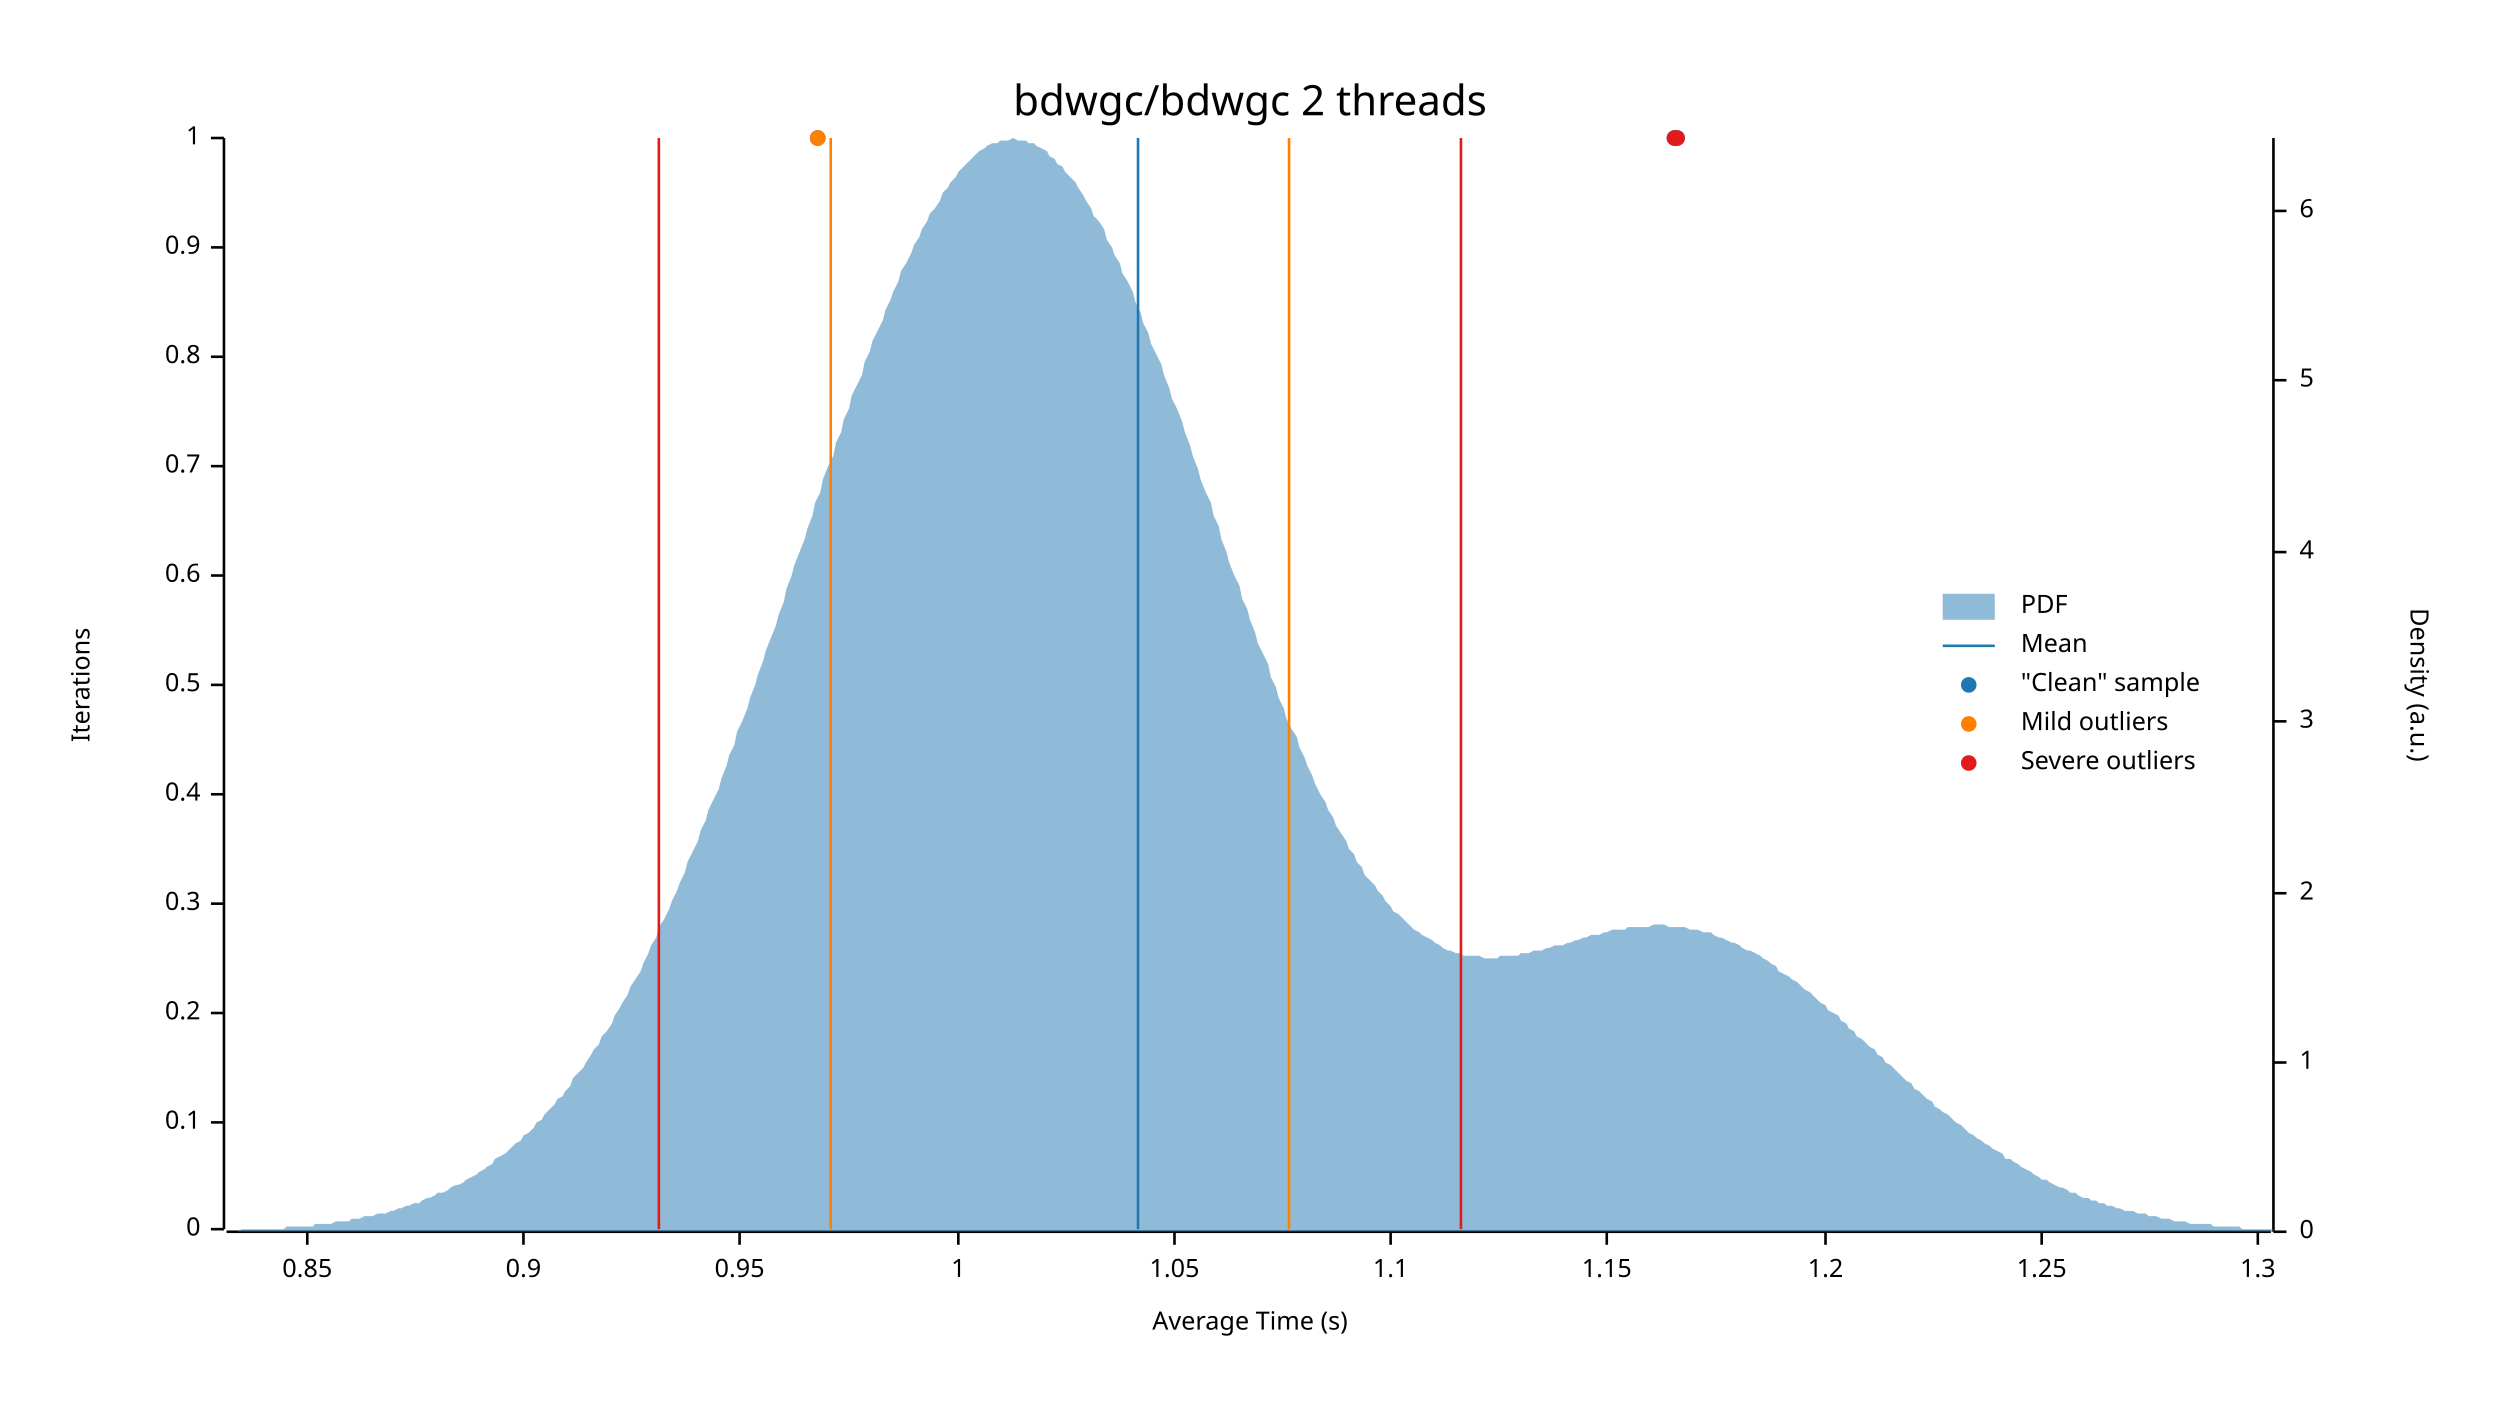
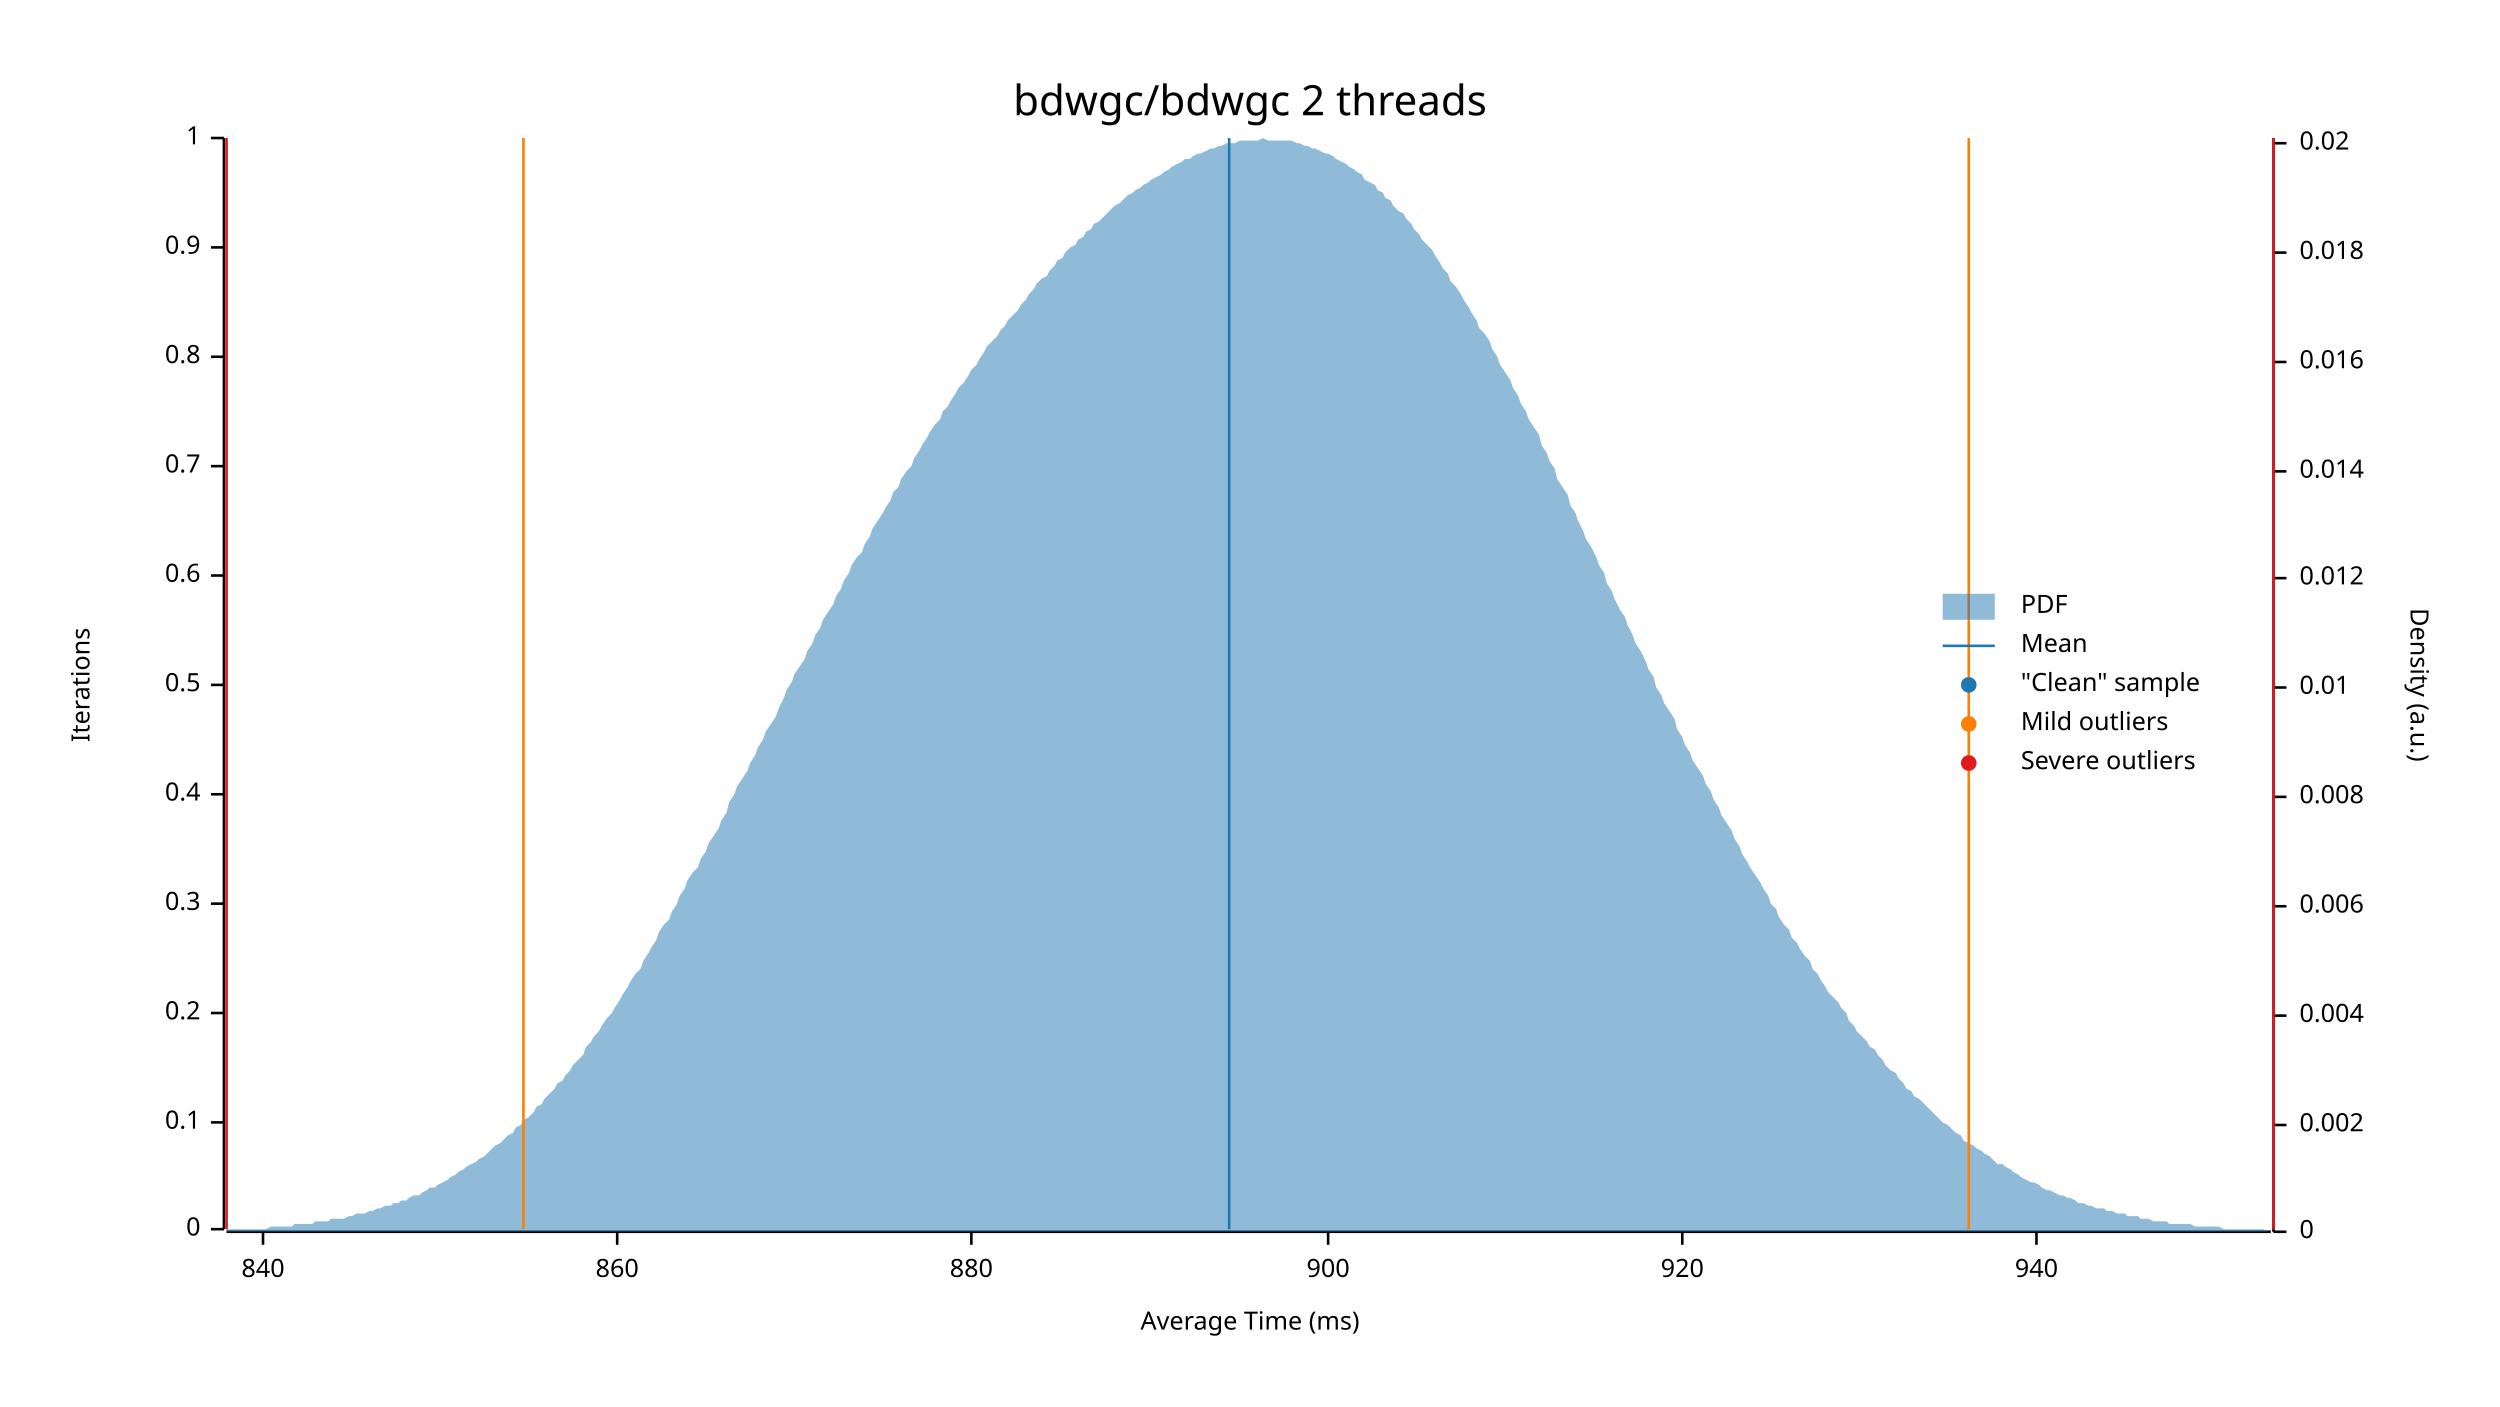
<svg xmlns="http://www.w3.org/2000/svg" width="960" height="540" viewBox="0 0 960 540">
  <text x="480" y="32" dy="0.76em" text-anchor="middle" font-family="sans-serif" font-size="16.129" opacity="1" fill="#000000">
bdwgc/bdwgc 2 threads
</text>
  <text x="27" y="263" dy="0.76em" text-anchor="middle" font-family="sans-serif" font-size="9.677" opacity="1" fill="#000000" transform="rotate(270, 27, 263)">
Iterations
</text>
  <text x="480" y="513" dy="-0.5ex" text-anchor="middle" font-family="sans-serif" font-size="9.677" opacity="1" fill="#000000">
- Average Time (s)
+ Average Time (ms)
</text>
  <polyline fill="none" opacity="1" stroke="#000000" stroke-width="1" points="86,53 86,472 " />
  <text x="77" y="472" dy="0.5ex" text-anchor="end" font-family="sans-serif" font-size="9.677" opacity="1" fill="#000000">
0
</text>
  <polyline fill="none" opacity="1" stroke="#000000" stroke-width="1" points="81,472 86,472 " />
  <text x="77" y="431" dy="0.5ex" text-anchor="end" font-family="sans-serif" font-size="9.677" opacity="1" fill="#000000">
0.1
</text>
  <polyline fill="none" opacity="1" stroke="#000000" stroke-width="1" points="81,431 86,431 " />
  <text x="77" y="389" dy="0.5ex" text-anchor="end" font-family="sans-serif" font-size="9.677" opacity="1" fill="#000000">
0.2
</text>
  <polyline fill="none" opacity="1" stroke="#000000" stroke-width="1" points="81,389 86,389 " />
  <text x="77" y="347" dy="0.5ex" text-anchor="end" font-family="sans-serif" font-size="9.677" opacity="1" fill="#000000">
0.3
</text>
  <polyline fill="none" opacity="1" stroke="#000000" stroke-width="1" points="81,347 86,347 " />
  <text x="77" y="305" dy="0.5ex" text-anchor="end" font-family="sans-serif" font-size="9.677" opacity="1" fill="#000000">
0.4
</text>
  <polyline fill="none" opacity="1" stroke="#000000" stroke-width="1" points="81,305 86,305 " />
  <text x="77" y="263" dy="0.5ex" text-anchor="end" font-family="sans-serif" font-size="9.677" opacity="1" fill="#000000">
0.5
</text>
  <polyline fill="none" opacity="1" stroke="#000000" stroke-width="1" points="81,263 86,263 " />
  <text x="77" y="221" dy="0.5ex" text-anchor="end" font-family="sans-serif" font-size="9.677" opacity="1" fill="#000000">
0.6
</text>
  <polyline fill="none" opacity="1" stroke="#000000" stroke-width="1" points="81,221 86,221 " />
  <text x="77" y="179" dy="0.5ex" text-anchor="end" font-family="sans-serif" font-size="9.677" opacity="1" fill="#000000">
0.7
</text>
  <polyline fill="none" opacity="1" stroke="#000000" stroke-width="1" points="81,179 86,179 " />
  <text x="77" y="137" dy="0.5ex" text-anchor="end" font-family="sans-serif" font-size="9.677" opacity="1" fill="#000000">
0.8
</text>
  <polyline fill="none" opacity="1" stroke="#000000" stroke-width="1" points="81,137 86,137 " />
  <text x="77" y="95" dy="0.5ex" text-anchor="end" font-family="sans-serif" font-size="9.677" opacity="1" fill="#000000">
0.9
</text>
  <polyline fill="none" opacity="1" stroke="#000000" stroke-width="1" points="81,95 86,95 " />
  <text x="77" y="53" dy="0.5ex" text-anchor="end" font-family="sans-serif" font-size="9.677" opacity="1" fill="#000000">
1
</text>
  <polyline fill="none" opacity="1" stroke="#000000" stroke-width="1" points="81,53 86,53 " />
  <polyline fill="none" opacity="1" stroke="#000000" stroke-width="1" points="87,473 872,473 " />
-   <text x="118" y="483" dy="0.76em" text-anchor="middle" font-family="sans-serif" font-size="9.677" opacity="1" fill="#000000">
- 0.85
+   <text x="101" y="483" dy="0.76em" text-anchor="middle" font-family="sans-serif" font-size="9.677" opacity="1" fill="#000000">
+ 840
</text>
-   <polyline fill="none" opacity="1" stroke="#000000" stroke-width="1" points="118,473 118,478 " />
-   <text x="201" y="483" dy="0.76em" text-anchor="middle" font-family="sans-serif" font-size="9.677" opacity="1" fill="#000000">
- 0.9
+   <polyline fill="none" opacity="1" stroke="#000000" stroke-width="1" points="101,473 101,478 " />
+   <text x="237" y="483" dy="0.76em" text-anchor="middle" font-family="sans-serif" font-size="9.677" opacity="1" fill="#000000">
+ 860
</text>
-   <polyline fill="none" opacity="1" stroke="#000000" stroke-width="1" points="201,473 201,478 " />
-   <text x="284" y="483" dy="0.76em" text-anchor="middle" font-family="sans-serif" font-size="9.677" opacity="1" fill="#000000">
- 0.95
+   <polyline fill="none" opacity="1" stroke="#000000" stroke-width="1" points="237,473 237,478 " />
+   <text x="373" y="483" dy="0.76em" text-anchor="middle" font-family="sans-serif" font-size="9.677" opacity="1" fill="#000000">
+ 880
</text>
-   <polyline fill="none" opacity="1" stroke="#000000" stroke-width="1" points="284,473 284,478 " />
-   <text x="368" y="483" dy="0.76em" text-anchor="middle" font-family="sans-serif" font-size="9.677" opacity="1" fill="#000000">
- 1
+   <polyline fill="none" opacity="1" stroke="#000000" stroke-width="1" points="373,473 373,478 " />
+   <text x="510" y="483" dy="0.76em" text-anchor="middle" font-family="sans-serif" font-size="9.677" opacity="1" fill="#000000">
+ 900
</text>
-   <polyline fill="none" opacity="1" stroke="#000000" stroke-width="1" points="368,473 368,478 " />
-   <text x="451" y="483" dy="0.76em" text-anchor="middle" font-family="sans-serif" font-size="9.677" opacity="1" fill="#000000">
- 1.05
+   <polyline fill="none" opacity="1" stroke="#000000" stroke-width="1" points="510,473 510,478 " />
+   <text x="646" y="483" dy="0.76em" text-anchor="middle" font-family="sans-serif" font-size="9.677" opacity="1" fill="#000000">
+ 920
</text>
-   <polyline fill="none" opacity="1" stroke="#000000" stroke-width="1" points="451,473 451,478 " />
-   <text x="534" y="483" dy="0.76em" text-anchor="middle" font-family="sans-serif" font-size="9.677" opacity="1" fill="#000000">
- 1.1
+   <polyline fill="none" opacity="1" stroke="#000000" stroke-width="1" points="646,473 646,478 " />
+   <text x="782" y="483" dy="0.76em" text-anchor="middle" font-family="sans-serif" font-size="9.677" opacity="1" fill="#000000">
+ 940
</text>
-   <polyline fill="none" opacity="1" stroke="#000000" stroke-width="1" points="534,473 534,478 " />
-   <text x="617" y="483" dy="0.76em" text-anchor="middle" font-family="sans-serif" font-size="9.677" opacity="1" fill="#000000">
- 1.15
- </text>
-   <polyline fill="none" opacity="1" stroke="#000000" stroke-width="1" points="617,473 617,478 " />
-   <text x="701" y="483" dy="0.76em" text-anchor="middle" font-family="sans-serif" font-size="9.677" opacity="1" fill="#000000">
- 1.2
- </text>
-   <polyline fill="none" opacity="1" stroke="#000000" stroke-width="1" points="701,473 701,478 " />
-   <text x="784" y="483" dy="0.76em" text-anchor="middle" font-family="sans-serif" font-size="9.677" opacity="1" fill="#000000">
- 1.25
- </text>
-   <polyline fill="none" opacity="1" stroke="#000000" stroke-width="1" points="784,473 784,478 " />
-   <text x="867" y="483" dy="0.76em" text-anchor="middle" font-family="sans-serif" font-size="9.677" opacity="1" fill="#000000">
- 1.3
- </text>
-   <polyline fill="none" opacity="1" stroke="#000000" stroke-width="1" points="867,473 867,478 " />
+   <polyline fill="none" opacity="1" stroke="#000000" stroke-width="1" points="782,473 782,478 " />
  <text x="933" y="263" dy="0.76em" text-anchor="middle" font-family="sans-serif" font-size="9.677" opacity="1" fill="#000000" transform="rotate(90, 933, 263)">
Density (a.u.)
</text>
  <polyline fill="none" opacity="1" stroke="#000000" stroke-width="1" points="873,53 873,473 " />
  <text x="883" y="473" dy="0.5ex" text-anchor="start" font-family="sans-serif" font-size="9.677" opacity="1" fill="#000000">
0
</text>
  <polyline fill="none" opacity="1" stroke="#000000" stroke-width="1" points="873,473 878,473 " />
-   <text x="883" y="408" dy="0.5ex" text-anchor="start" font-family="sans-serif" font-size="9.677" opacity="1" fill="#000000">
- 1
+   <text x="883" y="432" dy="0.5ex" text-anchor="start" font-family="sans-serif" font-size="9.677" opacity="1" fill="#000000">
+ 0.002
</text>
-   <polyline fill="none" opacity="1" stroke="#000000" stroke-width="1" points="873,408 878,408 " />
-   <text x="883" y="343" dy="0.5ex" text-anchor="start" font-family="sans-serif" font-size="9.677" opacity="1" fill="#000000">
- 2
+   <polyline fill="none" opacity="1" stroke="#000000" stroke-width="1" points="873,432 878,432 " />
+   <text x="883" y="390" dy="0.5ex" text-anchor="start" font-family="sans-serif" font-size="9.677" opacity="1" fill="#000000">
+ 0.004
</text>
-   <polyline fill="none" opacity="1" stroke="#000000" stroke-width="1" points="873,343 878,343 " />
-   <text x="883" y="277" dy="0.5ex" text-anchor="start" font-family="sans-serif" font-size="9.677" opacity="1" fill="#000000">
- 3
+   <polyline fill="none" opacity="1" stroke="#000000" stroke-width="1" points="873,390 878,390 " />
+   <text x="883" y="348" dy="0.5ex" text-anchor="start" font-family="sans-serif" font-size="9.677" opacity="1" fill="#000000">
+ 0.006
</text>
-   <polyline fill="none" opacity="1" stroke="#000000" stroke-width="1" points="873,277 878,277 " />
-   <text x="883" y="212" dy="0.5ex" text-anchor="start" font-family="sans-serif" font-size="9.677" opacity="1" fill="#000000">
- 4
+   <polyline fill="none" opacity="1" stroke="#000000" stroke-width="1" points="873,348 878,348 " />
+   <text x="883" y="306" dy="0.5ex" text-anchor="start" font-family="sans-serif" font-size="9.677" opacity="1" fill="#000000">
+ 0.008
</text>
-   <polyline fill="none" opacity="1" stroke="#000000" stroke-width="1" points="873,212 878,212 " />
-   <text x="883" y="146" dy="0.5ex" text-anchor="start" font-family="sans-serif" font-size="9.677" opacity="1" fill="#000000">
- 5
+   <polyline fill="none" opacity="1" stroke="#000000" stroke-width="1" points="873,306 878,306 " />
+   <text x="883" y="264" dy="0.5ex" text-anchor="start" font-family="sans-serif" font-size="9.677" opacity="1" fill="#000000">
+ 0.01
</text>
-   <polyline fill="none" opacity="1" stroke="#000000" stroke-width="1" points="873,146 878,146 " />
-   <text x="883" y="81" dy="0.5ex" text-anchor="start" font-family="sans-serif" font-size="9.677" opacity="1" fill="#000000">
- 6
+   <polyline fill="none" opacity="1" stroke="#000000" stroke-width="1" points="873,264 878,264 " />
+   <text x="883" y="222" dy="0.5ex" text-anchor="start" font-family="sans-serif" font-size="9.677" opacity="1" fill="#000000">
+ 0.012
</text>
-   <polyline fill="none" opacity="1" stroke="#000000" stroke-width="1" points="873,81 878,81 " />
-   <polygon opacity="0.5" fill="#1F78B4" points="87,473 88,473 90,473 91,473 93,472 94,472 96,472 98,472 99,472 101,472 102,472 104,472 105,472 107,472 109,472 110,471 112,471 113,471 115,471 116,471 118,471 120,471 121,470 123,470 124,470 126,470 127,470 129,469 131,469 132,469 134,469 135,468 137,468 138,468 140,467 142,467 143,467 145,466 146,466 148,466 150,465 151,465 153,464 154,464 156,463 157,463 159,462 161,462 162,461 164,460 165,460 167,459 168,458 170,458 172,457 173,456 175,455 176,455 178,454 179,453 181,452 183,451 184,450 186,449 187,448 189,447 190,445 192,444 194,443 195,442 197,440 198,439 200,438 201,436 203,435 205,433 206,431 208,430 209,428 211,426 213,424 214,422 216,421 217,419 219,417 220,414 222,412 224,410 225,408 227,405 228,403 230,401 231,398 233,396 235,393 236,390 238,387 239,385 241,382 242,379 244,376 246,373 247,370 249,366 250,363 252,360 253,356 255,353 257,349 258,346 260,342 261,339 263,335 264,331 266,327 268,323 269,319 271,315 272,311 274,307 276,303 277,299 279,294 280,290 282,286 283,281 285,277 287,272 288,268 290,263 291,259 293,254 294,250 296,245 298,240 299,236 301,231 302,226 304,221 305,217 307,212 309,207 310,203 312,198 313,193 315,189 316,184 318,179 320,175 321,170 323,166 324,161 326,157 327,152 329,148 331,144 332,139 334,135 335,131 337,127 339,123 340,119 342,115 343,112 345,108 346,104 348,101 350,97 351,94 353,91 354,88 356,85 357,82 359,80 361,77 362,74 364,72 365,70 367,68 368,66 370,64 372,62 373,61 375,59 376,58 378,57 379,56 381,55 383,55 384,54 386,54 387,54 389,53 391,54 392,54 394,54 395,55 397,55 398,56 400,57 402,58 403,60 405,61 406,63 408,64 409,66 411,68 413,70 414,72 416,75 417,77 419,80 420,83 422,85 424,88 425,92 427,95 428,98 430,101 431,105 433,108 435,112 436,116 438,120 439,124 441,128 442,132 444,136 446,140 447,144 449,149 450,153 452,157 454,162 455,166 457,171 458,175 460,180 461,184 463,189 465,193 466,198 468,202 469,207 471,212 472,216 474,221 476,225 477,230 479,234 480,238 482,243 483,247 485,251 487,255 488,260 490,264 491,268 493,272 494,276 496,280 498,283 499,287 501,291 502,294 504,298 505,301 507,305 509,308 510,311 512,314 513,317 515,320 517,323 518,326 520,328 521,331 523,333 524,336 526,338 528,340 529,342 531,344 532,346 534,348 535,350 537,351 539,353 540,354 542,356 543,357 545,358 546,359 548,360 550,361 551,362 553,363 554,364 556,365 557,365 559,366 561,366 562,367 564,367 565,367 567,367 568,367 570,368 572,368 573,368 575,368 576,367 578,367 580,367 581,367 583,367 584,366 586,366 587,366 589,365 591,365 592,365 594,364 595,364 597,363 598,363 600,363 602,362 603,362 605,361 606,361 608,360 609,360 611,359 613,359 614,359 616,358 617,358 619,357 620,357 622,357 624,357 625,356 627,356 628,356 630,356 632,356 633,356 635,355 636,355 638,355 639,355 641,356 643,356 644,356 646,356 647,356 649,357 650,357 652,357 654,358 655,358 657,358 658,359 660,360 661,360 663,361 665,362 666,362 668,363 669,364 671,365 672,365 674,366 676,367 677,368 679,369 680,370 682,371 683,373 685,374 687,375 688,376 690,377 691,378 693,380 695,381 696,382 698,384 699,385 701,386 702,388 704,389 706,390 707,392 709,393 710,395 712,396 713,398 715,399 717,401 718,402 720,403 721,405 723,406 724,408 726,409 728,411 729,412 731,414 732,415 734,416 735,418 737,419 739,421 740,422 742,423 743,425 745,426 746,427 748,428 750,430 751,431 753,432 754,433 756,435 758,436 759,437 761,438 762,439 764,440 765,441 767,442 769,443 770,445 772,445 773,446 775,447 776,448 778,449 780,450 781,451 783,452 784,453 786,453 787,454 789,455 791,456 792,456 794,457 795,458 797,458 798,459 800,460 802,460 803,461 805,461 806,462 808,462 809,463 811,463 813,464 814,464 816,465 817,465 819,465 821,466 822,466 824,466 825,467 827,467 828,467 830,468 832,468 833,468 835,469 836,469 838,469 839,469 841,470 843,470 844,470 846,470 847,470 849,470 850,471 852,471 854,471 855,471 857,471 858,471 860,471 861,472 863,472 865,472 866,472 868,472 869,472 871,472 873,472 873,473 87,473 " />
-   <polyline fill="none" opacity="1" stroke="#1F78B4" stroke-width="1" points="437,472 437,53 " />
-   <polyline fill="none" opacity="1" stroke="#FF7F00" stroke-width="1" points="319,472 319,53 " />
-   <polyline fill="none" opacity="1" stroke="#FF7F00" stroke-width="1" points="495,472 495,53 " />
-   <polyline fill="none" opacity="1" stroke="#E31A1C" stroke-width="1" points="253,472 253,53 " />
-   <polyline fill="none" opacity="1" stroke="#E31A1C" stroke-width="1" points="561,472 561,53 " />
-   <circle cx="314" cy="53" r="3" opacity="1" fill="#1F78B4" stroke="none" stroke-width="1" />
-   <circle cx="644" cy="53" r="3" opacity="1" fill="#1F78B4" stroke="none" stroke-width="1" />
-   <circle cx="643" cy="53" r="3" opacity="1" fill="#1F78B4" stroke="none" stroke-width="1" />
-   <circle cx="314" cy="53" r="3" opacity="1" fill="#FF7F00" stroke="none" stroke-width="1" />
-   <circle cx="644" cy="53" r="3" opacity="1" fill="#E31A1C" stroke="none" stroke-width="1" />
-   <circle cx="643" cy="53" r="3" opacity="1" fill="#E31A1C" stroke="none" stroke-width="1" />
+   <polyline fill="none" opacity="1" stroke="#000000" stroke-width="1" points="873,222 878,222 " />
+   <text x="883" y="181" dy="0.5ex" text-anchor="start" font-family="sans-serif" font-size="9.677" opacity="1" fill="#000000">
+ 0.014
+ </text>
+   <polyline fill="none" opacity="1" stroke="#000000" stroke-width="1" points="873,181 878,181 " />
+   <text x="883" y="139" dy="0.5ex" text-anchor="start" font-family="sans-serif" font-size="9.677" opacity="1" fill="#000000">
+ 0.016
+ </text>
+   <polyline fill="none" opacity="1" stroke="#000000" stroke-width="1" points="873,139 878,139 " />
+   <text x="883" y="97" dy="0.5ex" text-anchor="start" font-family="sans-serif" font-size="9.677" opacity="1" fill="#000000">
+ 0.018
+ </text>
+   <polyline fill="none" opacity="1" stroke="#000000" stroke-width="1" points="873,97 878,97 " />
+   <text x="883" y="55" dy="0.5ex" text-anchor="start" font-family="sans-serif" font-size="9.677" opacity="1" fill="#000000">
+ 0.02
+ </text>
+   <polyline fill="none" opacity="1" stroke="#000000" stroke-width="1" points="873,55 878,55 " />
+   <polygon opacity="0.5" fill="#1F78B4" points="87,472 88,472 90,472 91,472 93,472 94,472 96,472 98,472 99,472 101,472 102,472 104,471 105,471 107,471 109,471 110,471 112,471 113,470 115,470 116,470 118,470 120,470 121,469 123,469 124,469 126,469 127,468 129,468 131,468 132,468 134,467 135,467 137,466 138,466 140,466 142,465 143,465 145,464 146,464 148,463 150,463 151,462 153,462 154,461 156,461 157,460 159,459 161,459 162,458 164,457 165,456 167,456 168,455 170,454 172,453 173,452 175,451 176,450 178,449 179,448 181,447 183,446 184,445 186,444 187,443 189,441 190,440 192,439 194,437 195,436 197,435 198,433 200,432 201,430 203,429 205,427 206,425 208,424 209,422 211,420 213,418 214,416 216,415 217,413 219,411 220,409 222,407 224,405 225,402 227,400 228,398 230,396 231,394 233,391 235,389 236,387 238,384 239,382 241,379 242,377 244,374 246,372 247,369 249,366 250,364 252,361 253,358 255,355 257,353 258,350 260,347 261,344 263,341 264,338 266,335 268,333 269,330 271,327 272,324 274,321 276,318 277,315 279,312 280,308 282,305 283,302 285,299 287,296 288,293 290,290 291,287 293,284 294,281 296,278 298,275 299,272 301,268 302,265 304,262 305,259 307,256 309,253 310,250 312,247 313,244 315,241 316,238 318,235 320,232 321,229 323,226 324,223 326,220 327,217 329,214 331,212 332,209 334,206 335,203 337,200 339,197 340,195 342,192 343,189 345,187 346,184 348,181 350,179 351,176 353,173 354,171 356,168 357,166 359,163 361,161 362,158 364,156 365,154 367,151 368,149 370,147 372,144 373,142 375,140 376,138 378,135 379,133 381,131 383,129 384,127 386,125 387,123 389,121 391,119 392,117 394,115 395,113 397,111 398,109 400,107 402,106 403,104 405,102 406,100 408,99 409,97 411,95 413,94 414,92 416,91 417,89 419,88 420,86 422,85 424,83 425,82 427,80 428,79 430,78 431,77 433,75 435,74 436,73 438,72 439,71 441,70 442,69 444,68 446,67 447,66 449,65 450,64 452,63 454,62 455,61 457,61 458,60 460,59 461,59 463,58 465,57 466,57 468,56 469,56 471,55 472,55 474,55 476,54 477,54 479,54 480,54 482,54 483,54 485,53 487,54 488,54 490,54 491,54 493,54 494,54 496,54 498,55 499,55 501,56 502,56 504,57 505,57 507,58 509,59 510,59 512,60 513,61 515,62 517,63 518,64 520,65 521,66 523,67 524,69 526,70 528,71 529,73 531,74 532,76 534,77 535,79 537,81 539,82 540,84 542,86 543,88 545,90 546,92 548,94 550,96 551,98 553,101 554,103 556,105 557,108 559,110 561,113 562,115 564,118 565,120 567,123 568,126 570,128 572,131 573,134 575,137 576,140 578,143 580,146 581,149 583,152 584,155 586,158 587,161 589,164 591,167 592,171 594,174 595,177 597,180 598,184 600,187 602,190 603,194 605,197 606,200 608,204 609,207 611,210 613,214 614,217 616,220 617,224 619,227 620,230 622,234 624,237 625,240 627,244 628,247 630,250 632,254 633,257 635,260 636,264 638,267 639,270 641,273 643,276 644,280 646,283 647,286 649,289 650,292 652,295 654,298 655,301 657,304 658,307 660,310 661,313 663,316 665,319 666,322 668,325 669,328 671,331 672,333 674,336 676,339 677,341 679,344 680,347 682,349 683,352 685,355 687,357 688,360 690,362 691,364 693,367 695,369 696,372 698,374 699,376 701,379 702,381 704,383 706,385 707,387 709,389 710,392 712,394 713,396 715,398 717,400 718,402 720,403 721,405 723,407 724,409 726,411 728,412 729,414 731,416 732,418 734,419 735,421 737,422 739,424 740,425 742,427 743,428 745,430 746,431 748,432 750,434 751,435 753,436 754,438 756,439 758,440 759,441 761,442 762,443 764,444 765,445 767,447 769,447 770,448 772,449 773,450 775,451 776,452 778,453 780,454 781,454 783,455 784,456 786,457 787,457 789,458 791,459 792,459 794,460 795,460 797,461 798,462 800,462 802,463 803,463 805,464 806,464 808,464 809,465 811,465 813,466 814,466 816,466 817,467 819,467 821,467 822,468 824,468 825,468 827,469 828,469 830,469 832,469 833,470 835,470 836,470 838,470 839,470 841,470 843,471 844,471 846,471 847,471 849,471 850,471 852,471 854,472 855,472 857,472 858,472 860,472 861,472 863,472 865,472 866,472 868,472 869,472 871,473 873,473 873,473 87,473 " />
+   <polyline fill="none" opacity="1" stroke="#1F78B4" stroke-width="1" points="472,472 472,53 " />
+   <polyline fill="none" opacity="1" stroke="#FF7F00" stroke-width="1" points="201,472 201,53 " />
+   <polyline fill="none" opacity="1" stroke="#FF7F00" stroke-width="1" points="756,472 756,53 " />
+   <polyline fill="none" opacity="1" stroke="#E31A1C" stroke-width="1" points="87,472 87,53 " />
+   <polyline fill="none" opacity="1" stroke="#E31A1C" stroke-width="1" points="873,472 873,53 " />
  <text x="776" y="228" dy="0.76em" text-anchor="start" font-family="sans-serif" font-size="9.677" opacity="1" fill="#000000">
PDF
</text>
  <text x="776" y="243" dy="0.76em" text-anchor="start" font-family="sans-serif" font-size="9.677" opacity="1" fill="#000000">
Mean
</text>
  <text x="776" y="258" dy="0.76em" text-anchor="start" font-family="sans-serif" font-size="9.677" opacity="1" fill="#000000">
"Clean" sample
</text>
  <text x="776" y="273" dy="0.76em" text-anchor="start" font-family="sans-serif" font-size="9.677" opacity="1" fill="#000000">
Mild outliers
</text>
  <text x="776" y="288" dy="0.76em" text-anchor="start" font-family="sans-serif" font-size="9.677" opacity="1" fill="#000000">
Severe outliers
</text>
  <rect x="746" y="228" width="20" height="10" opacity="0.5" fill="#1F78B4" stroke="none" />
  <polyline fill="none" opacity="1" stroke="#1F78B4" stroke-width="1" points="746,248 766,248 " />
  <circle cx="756" cy="263" r="3" opacity="1" fill="#1F78B4" stroke="none" stroke-width="1" />
  <circle cx="756" cy="278" r="3" opacity="1" fill="#FF7F00" stroke="none" stroke-width="1" />
  <circle cx="756" cy="293" r="3" opacity="1" fill="#E31A1C" stroke="none" stroke-width="1" />
</svg>
